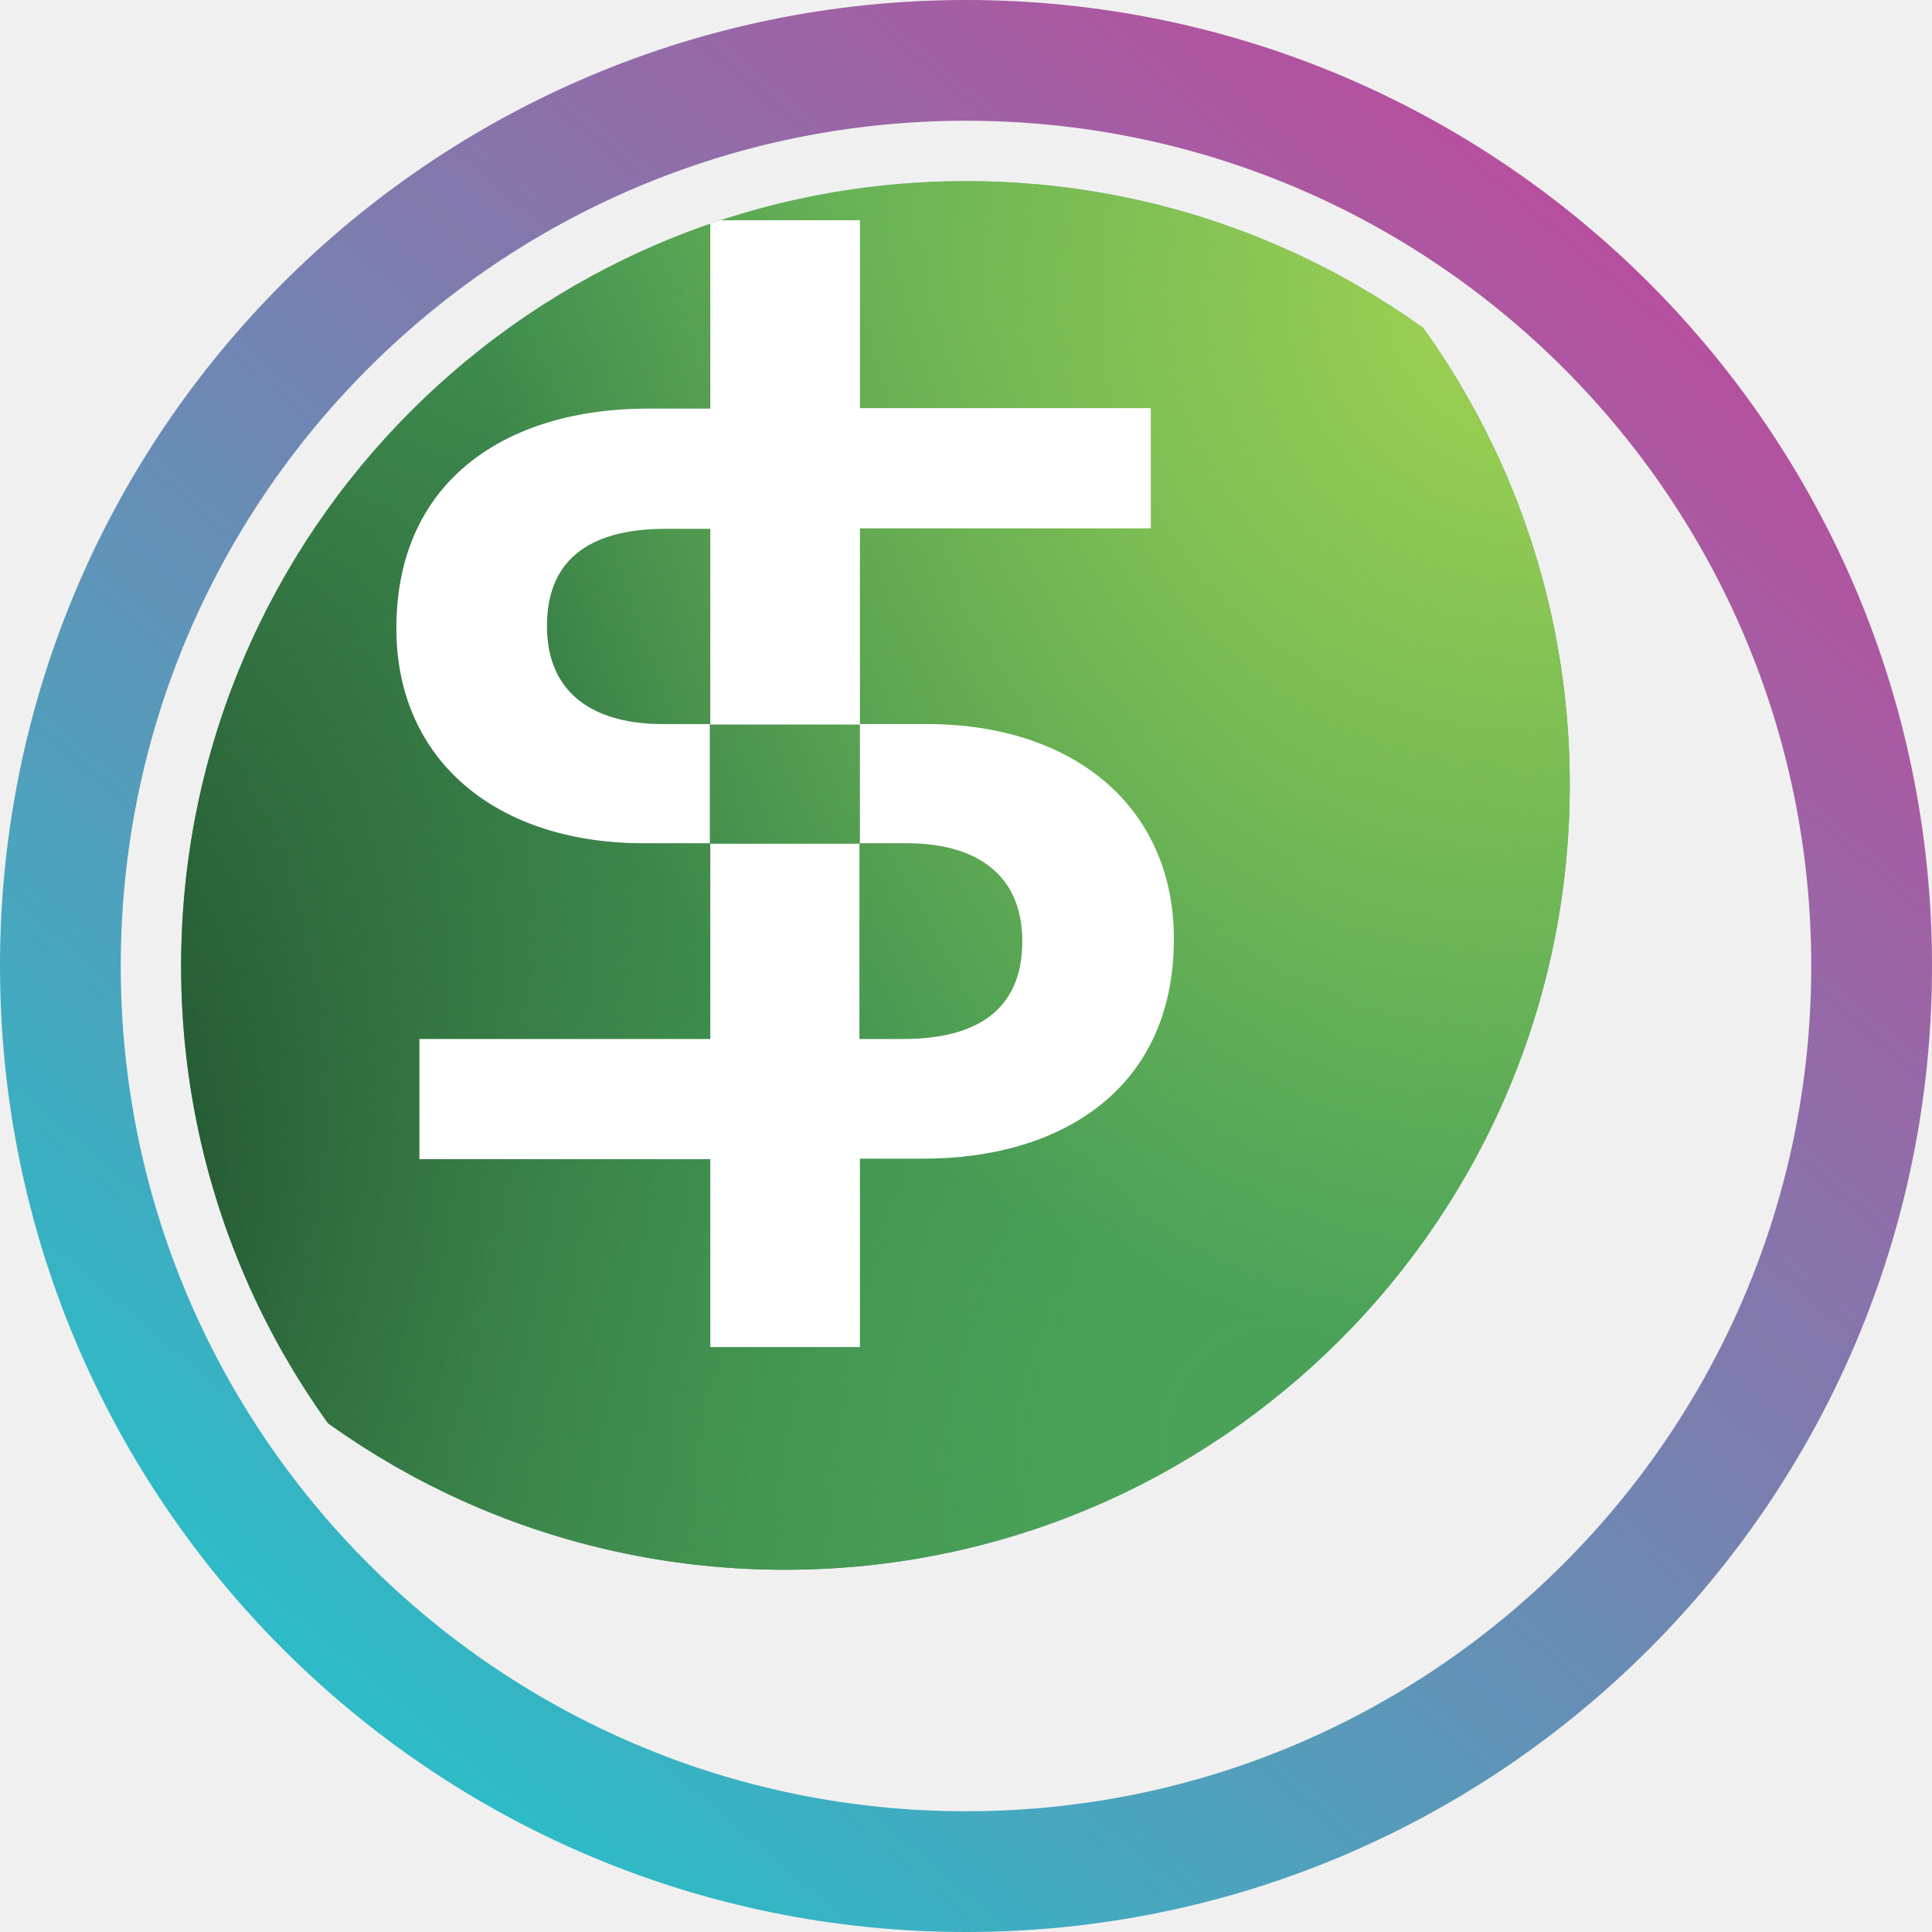
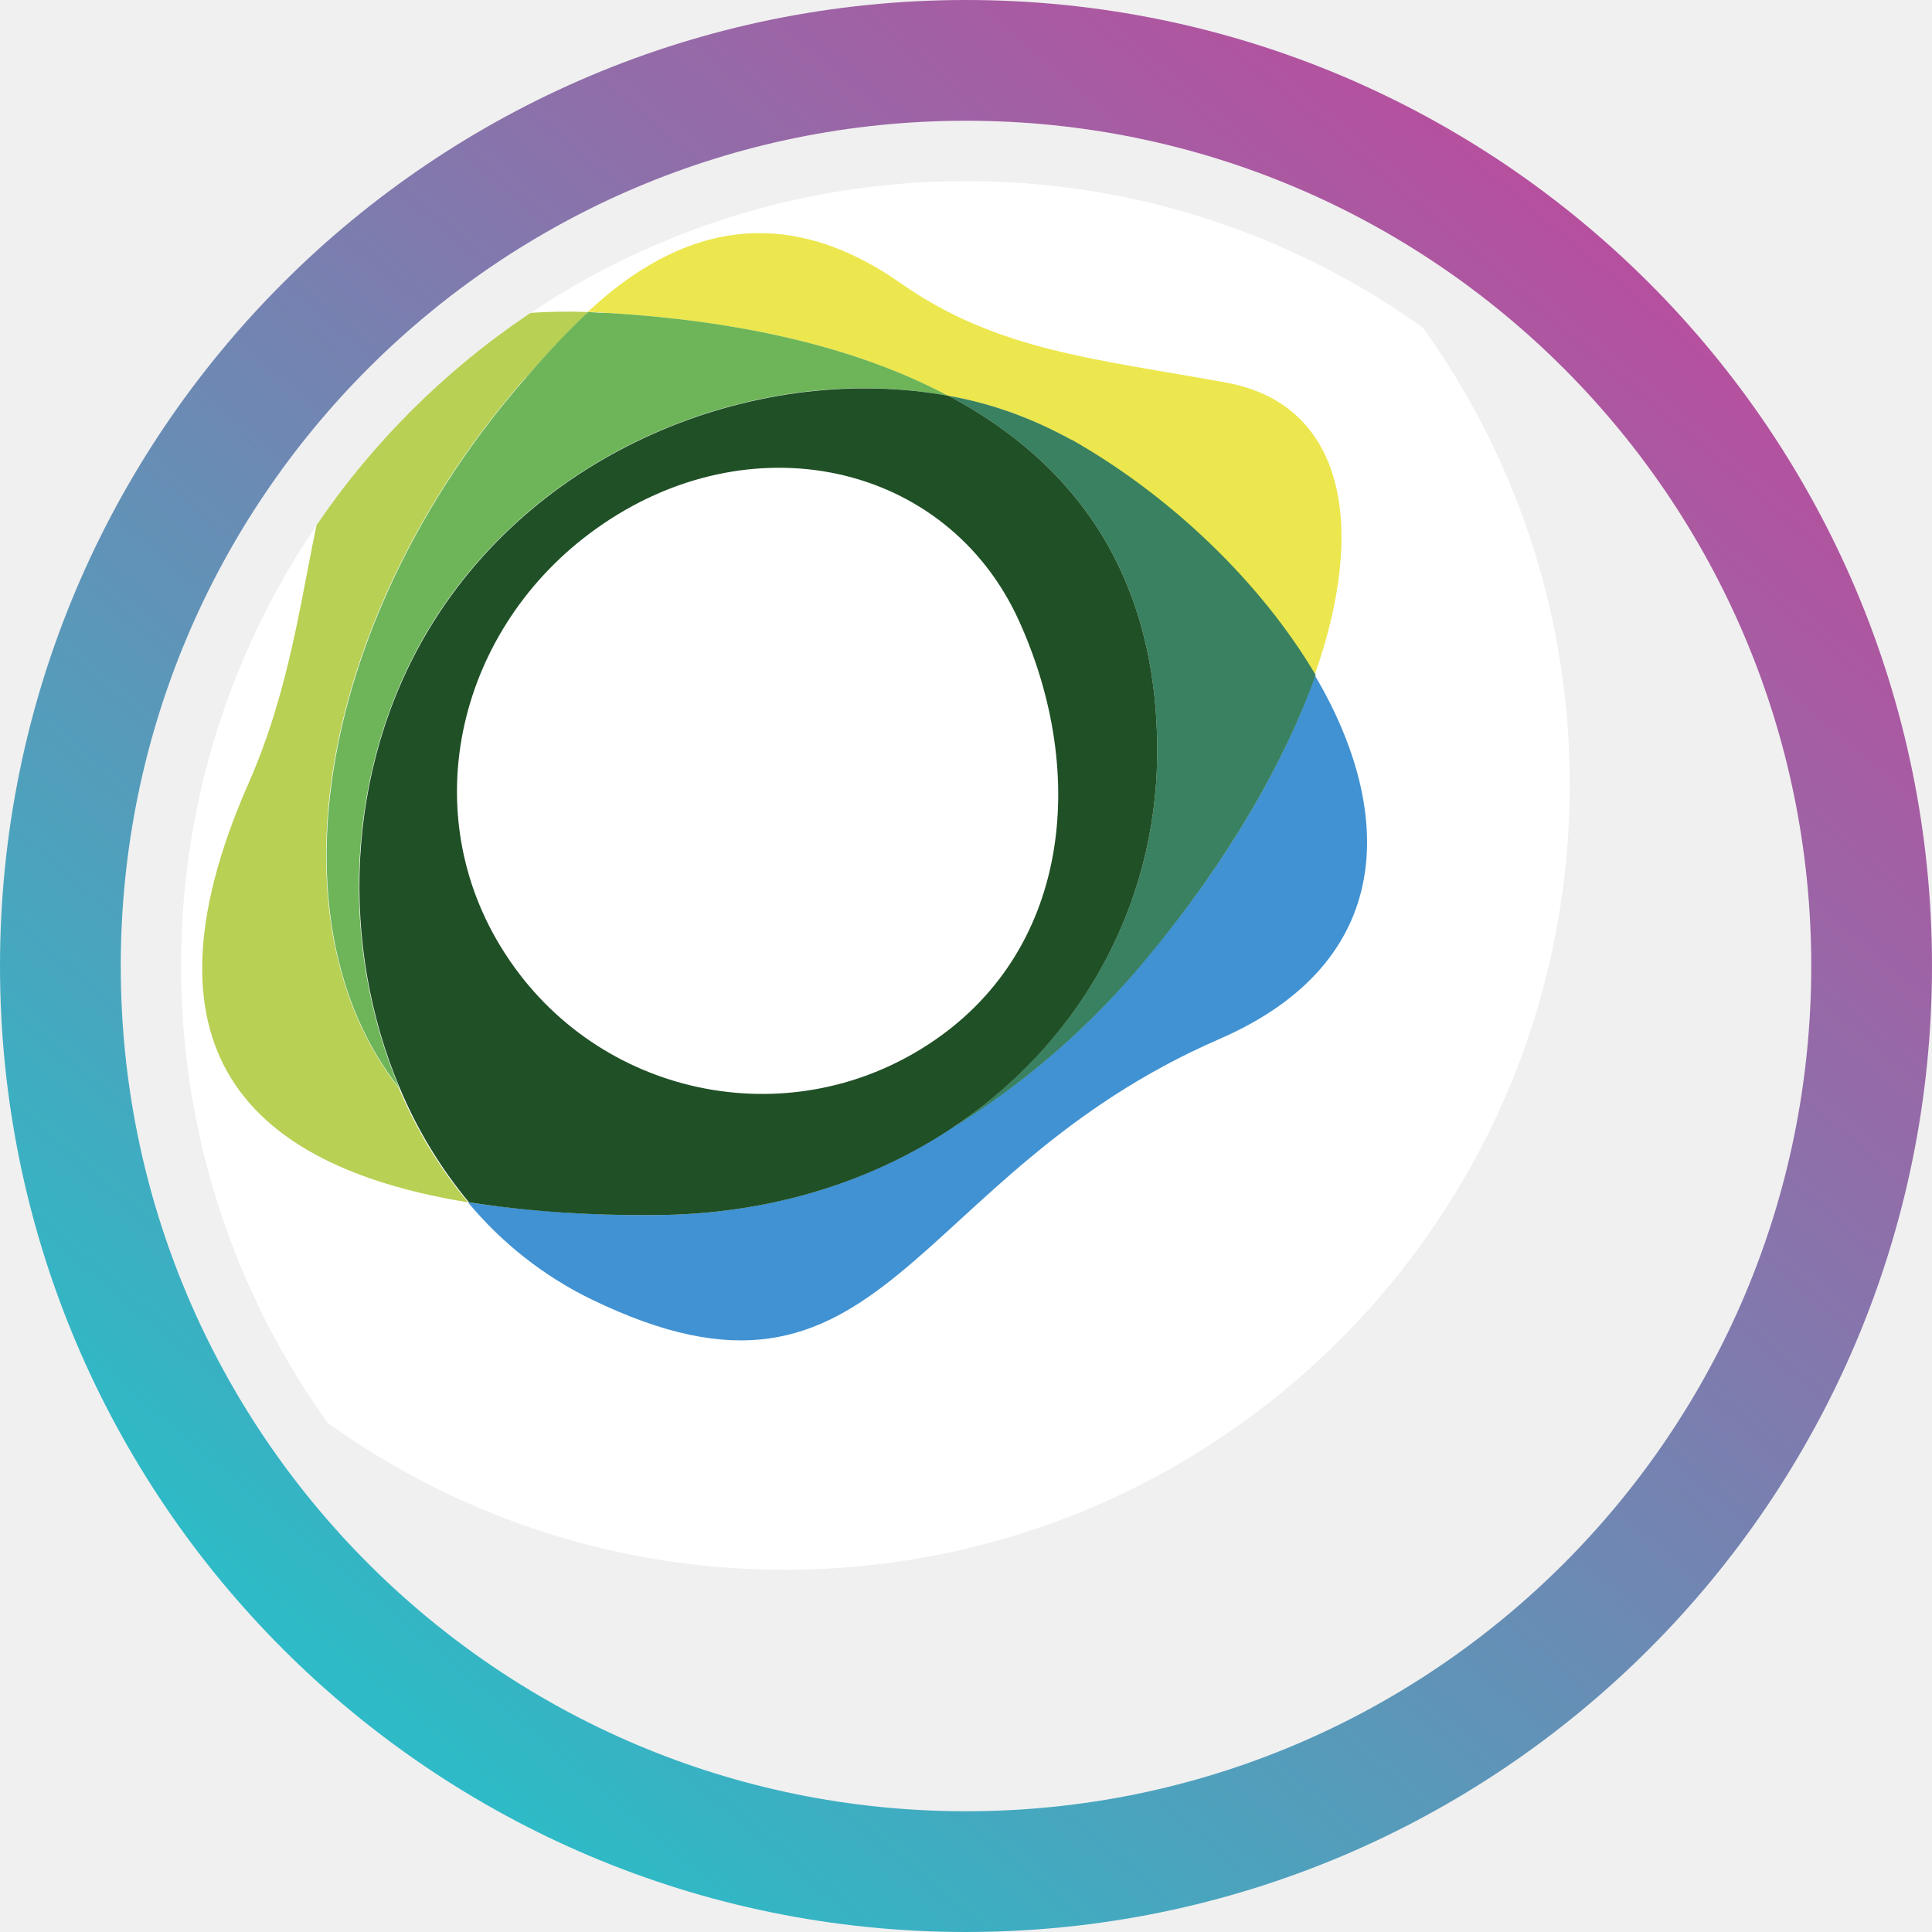
<svg xmlns="http://www.w3.org/2000/svg" width="32" height="32" viewBox="0 0 32 32" fill="none">
  <circle cx="16" cy="16" r="15" stroke="url(#paint0_linear_40_91)" stroke-width="2" />
  <g clip-path="url(#circleClip)">
    <g style="transform: scale(0.8125); transform-origin: 50% 50%;">
      <g clip-path="url(#a)">
-         <path fill="#4AA259" d="M16 32c8.84 0 16-7.16 16-16S24.84 0 16 0 0 7.16 0 16s7.16 16 16 16" />
-         <path fill="url(#b)" d="M16 32c8.84 0 16-7.16 16-16S24.84 0 16 0 0 7.16 0 16s7.16 16 16 16" />
-         <path fill="url(#c)" d="M16 32c8.84 0 16-7.16 16-16S24.84 0 16 0 0 7.16 0 16s7.16 16 16 16" />
-         <path fill="url(#d)" d="M16 32c8.84 0 16-7.16 16-16S24.84 0 16 0 0 7.16 0 16s7.16 16 16 16" />
-         <path fill="#fff" d="M18.89 14.76h-1.36v-3.99h5.93V8.32h-5.93V4.49h-3.05v3.84h-1.29c-2.78 0-5.11 1.4-5.11 4.48 0 2.69 2.04 4.38 5.04 4.38h1.36v3.99H8.55v2.45h5.93v3.83h3.05v-3.84h1.29c2.79 0 5.11-1.4 5.11-4.48 0-2.69-2.04-4.38-5.04-4.38m-4.42 2.43v-2.43h-.97c-1.3 0-2.35-.55-2.35-2s1-1.98 2.42-1.98h.91v3.99h3.05v2.43h-3.05zm3.96 3.99h-.91v-3.99h.97c1.3 0 2.35.55 2.35 2s-1 1.99-2.42 1.99z" />
+         <path fill="#fff" d="M16 32c8.837 0 16-7.163 16-16S24.837 0 16 0 0 7.163 0 16s7.163 16 16 16" />
+         <path fill="#B8D053" fill-rule="evenodd" d="M10.73 7.69c.45-.52.87-.96 1.26-1.33-6.68-.22-4.74 4.65-6.92 9.6-2.51 5.7.3 7.87 4.47 8.55-.58-.7-1.06-1.49-1.41-2.33-2.71-3.44-1.62-9.69 2.59-14.49" clip-rule="evenodd" />
+         <path fill="#4192D2" fill-rule="evenodd" d="M26.81 13.76c-.62 1.77-1.76 3.75-3.38 5.7a16 16 0 0 1-4.1 3.58c-1.67 1.09-3.74 1.73-6.05 1.73-1.25.01-2.5-.08-3.74-.26.69.83 1.54 1.5 2.5 1.97 6.04 2.94 6.42-2.52 12.82-5.3 3.59-1.56 3.6-4.61 1.94-7.42" clip-rule="evenodd" />
+         <path fill="#ECE74E" fill-rule="evenodd" d="M19.33 8.07c.88.15 1.72.46 2.49.89 2.03 1.16 3.88 2.93 4.98 4.8 1.09-3.09.58-5.52-1.8-5.96-2.62-.48-4.66-.64-6.63-2.02-2.42-1.7-4.55-1.14-6.39.58.13 0 .26.01.4.02 2.56.15 5 .65 6.94 1.69" clip-rule="evenodd" />
+         <path fill="#6DB558" fill-rule="evenodd" d="M10.73 7.69c-4.21 4.8-5.3 11.06-2.59 14.49-1.22-2.88-1.13-6.46.58-9.33C11 9.04 15.58 7.37 19.33 8.07c-1.95-1.04-4.39-1.54-6.94-1.69-.14 0-.27-.01-.4-.02-.4.37-.81.81-1.26 1.33" clip-rule="evenodd" />
+         <path fill="#398160" fill-rule="evenodd" d="M21.83 8.96c-.78-.43-1.62-.74-2.49-.89 2.56 1.36 4.27 3.65 4.25 7.3-.02 3.17-1.64 5.96-4.25 7.67 1.56-.95 2.94-2.16 4.1-3.58 1.61-1.95 2.75-3.93 3.38-5.7-1.11-1.88-2.95-3.65-4.98-4.8" clip-rule="evenodd" />
+         <path fill="#205026" fill-rule="evenodd" d="M18.91 21.3c-2.88 1.87-6.73 1.04-8.6-1.84 0 0-.01-.02-.02-.03-1.87-2.9-.94-6.65 1.86-8.65 3.13-2.24 7.15-1.36 8.62 1.87 1.43 3.15 1.03 6.78-1.86 8.65m.43-13.23c-3.76-.69-8.33.97-10.61 4.78-1.71 2.86-1.8 6.45-.58 9.33.35.84.83 1.63 1.41 2.33 1.24.19 2.48.27 3.73.26 2.31 0 4.38-.64 6.05-1.73 2.61-1.7 4.23-4.5 4.25-7.67.02-3.65-1.69-5.94-4.25-7.3" clip-rule="evenodd" />
      </g>
      <defs>
-         <radialGradient id="b" cx="0" cy="0" r="1" gradientTransform="translate(1.716 24.52)scale(26.0897)" gradientUnits="userSpaceOnUse">
-           <stop offset=".09" stop-color="#215130" />
-           <stop offset="1" stop-color="#215130" stop-opacity="0" />
-         </radialGradient>
-         <radialGradient id="c" cx="0" cy="0" r="1" gradientTransform="rotate(-97.18 25.98 3.163)scale(26.091)" gradientUnits="userSpaceOnUse">
-           <stop offset=".09" stop-color="#4AA259" />
-           <stop offset="1" stop-color="#4AA259" stop-opacity="0" />
-         </radialGradient>
-         <radialGradient id="d" cx="0" cy="0" r="1" gradientTransform="translate(31.414 5.928)scale(21.6619)" gradientUnits="userSpaceOnUse">
-           <stop offset=".1" stop-color="#99CE52" />
-           <stop offset="1" stop-color="#99CE52" stop-opacity="0" />
-         </radialGradient>
        <clipPath id="a">
          <path fill="#fff" d="M0 0h32v32H0z" />
        </clipPath>
      </defs>
    </g>
  </g>
  <defs>
    <clipPath id="circleClip">
      <circle cx="16" cy="16" r="13" />
    </clipPath>
    <linearGradient id="paint0_linear_40_91" x1="26.976" y1="4.32" x2="6.592" y2="28.352" gradientUnits="userSpaceOnUse">
      <stop stop-color="#B6509E" />
      <stop offset="1" stop-color="#2EBAC6" />
    </linearGradient>
  </defs>
</svg>
